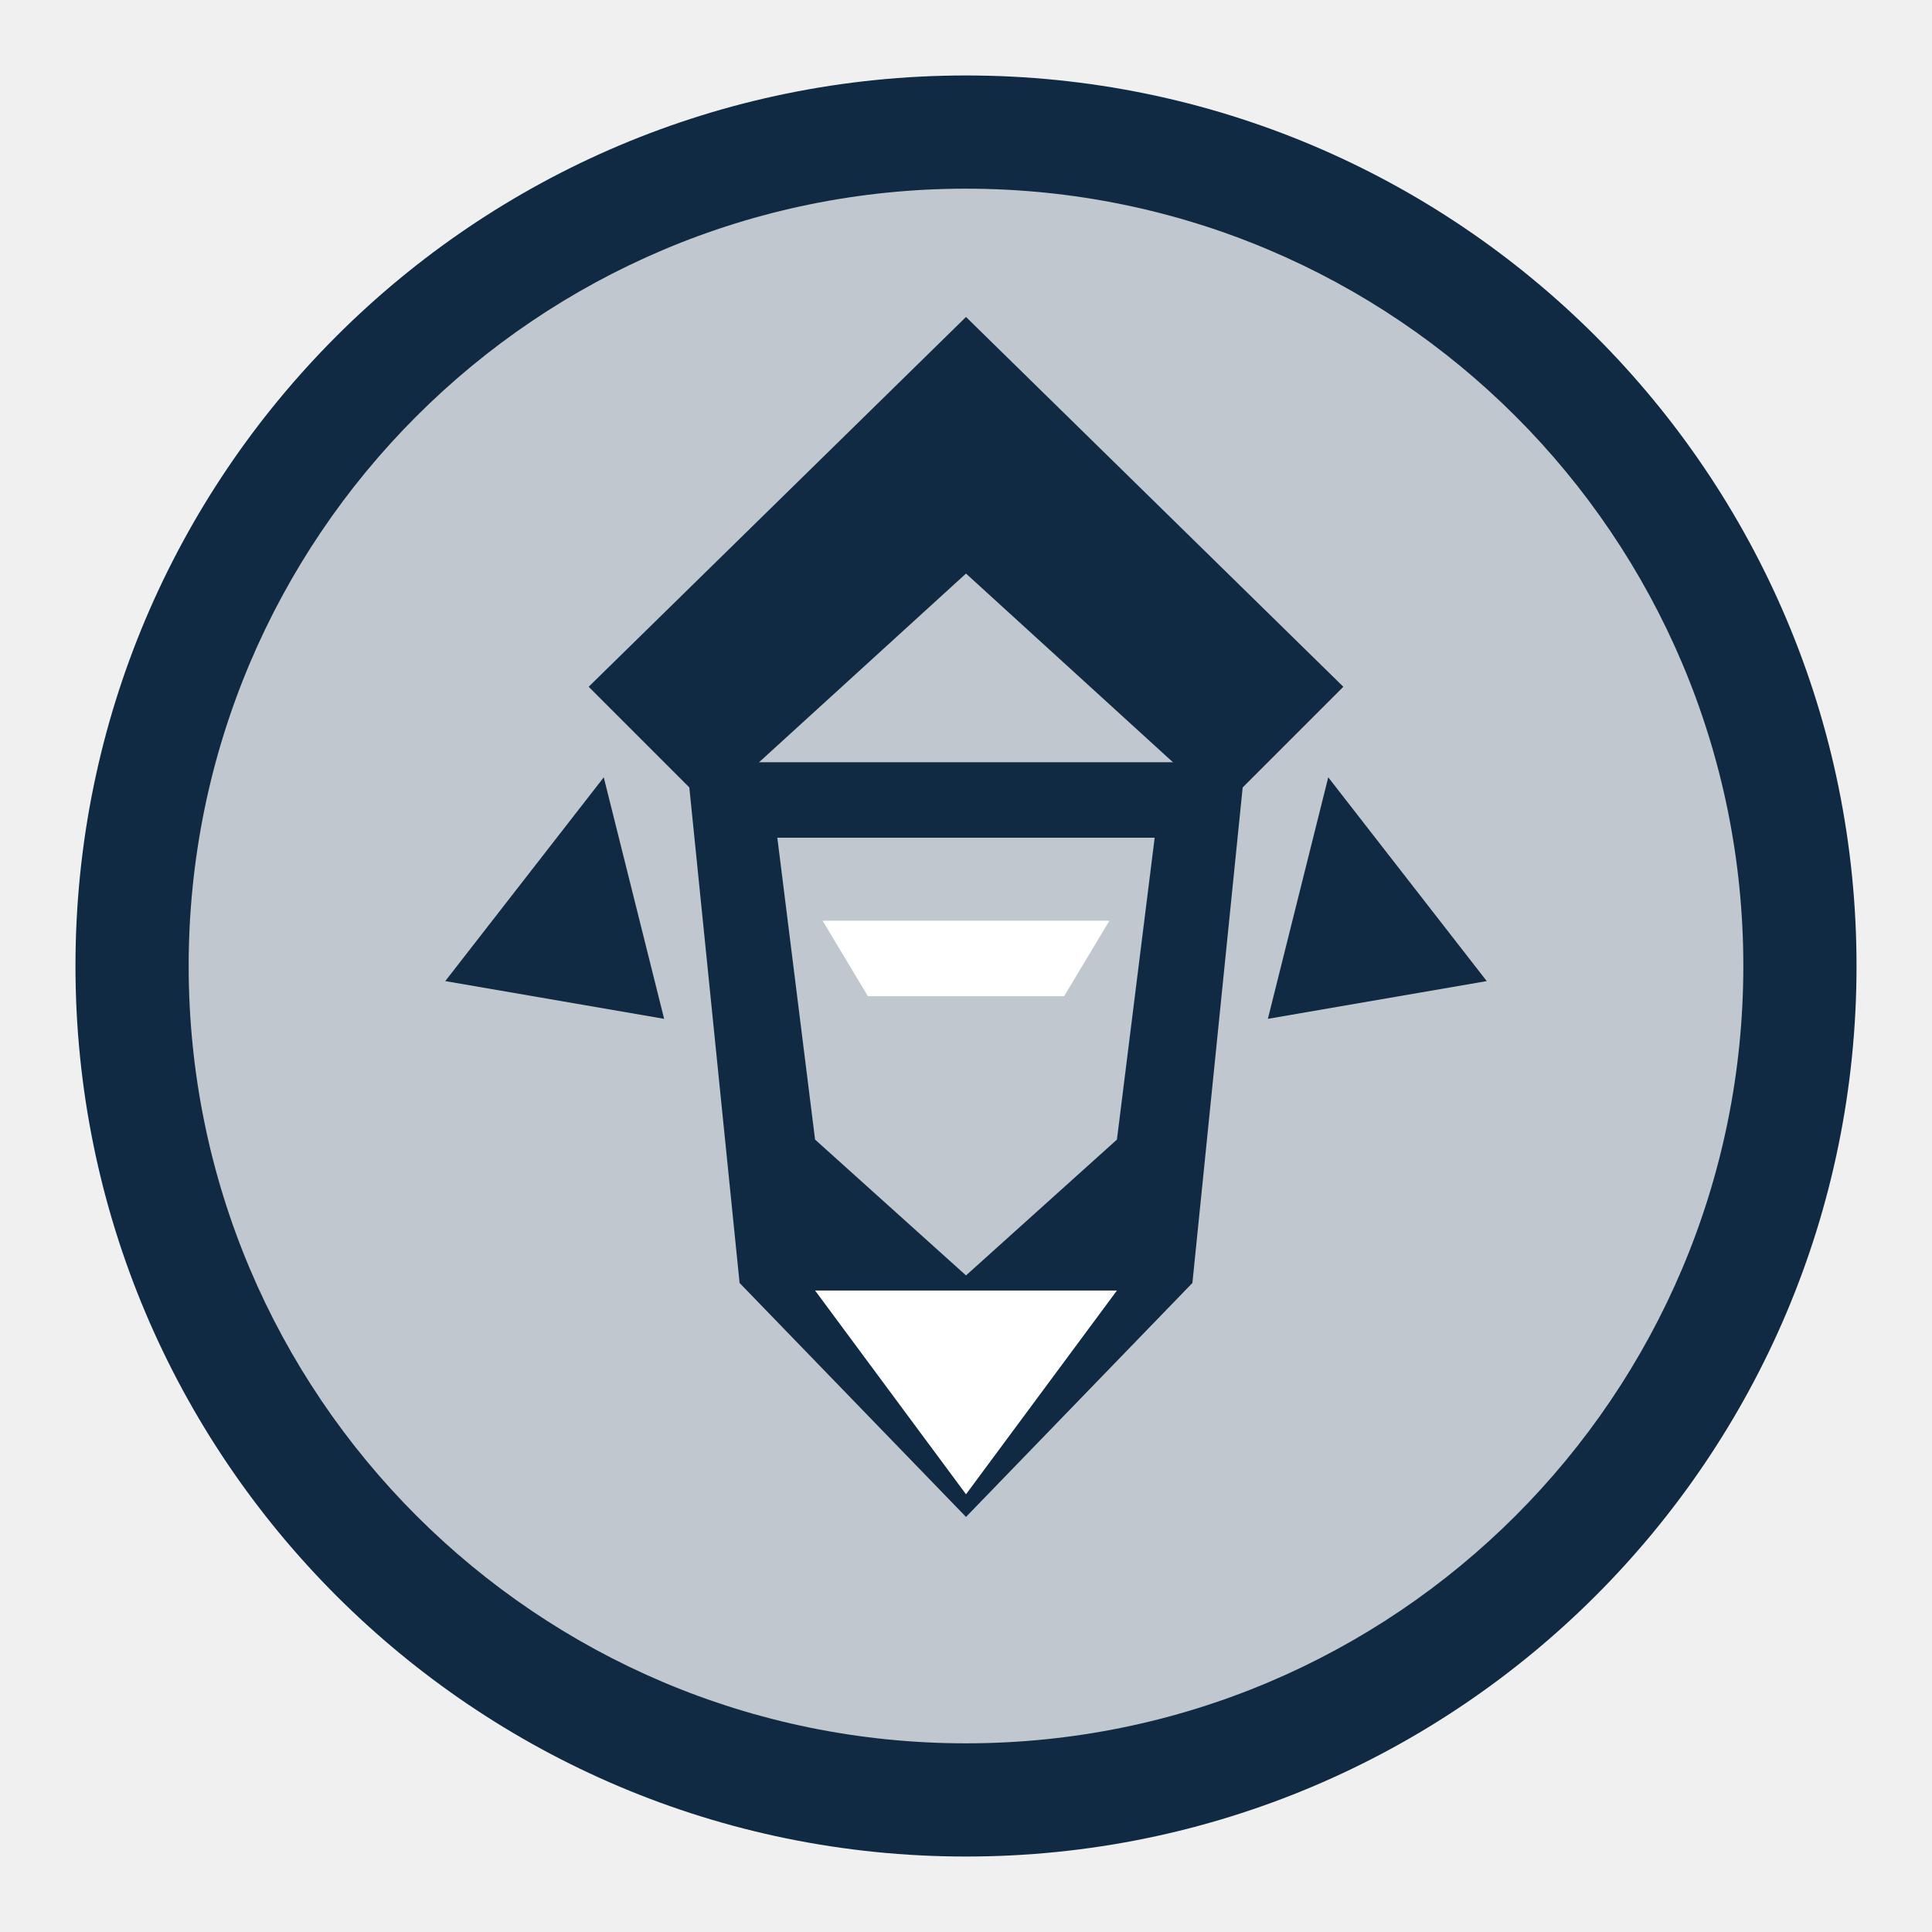
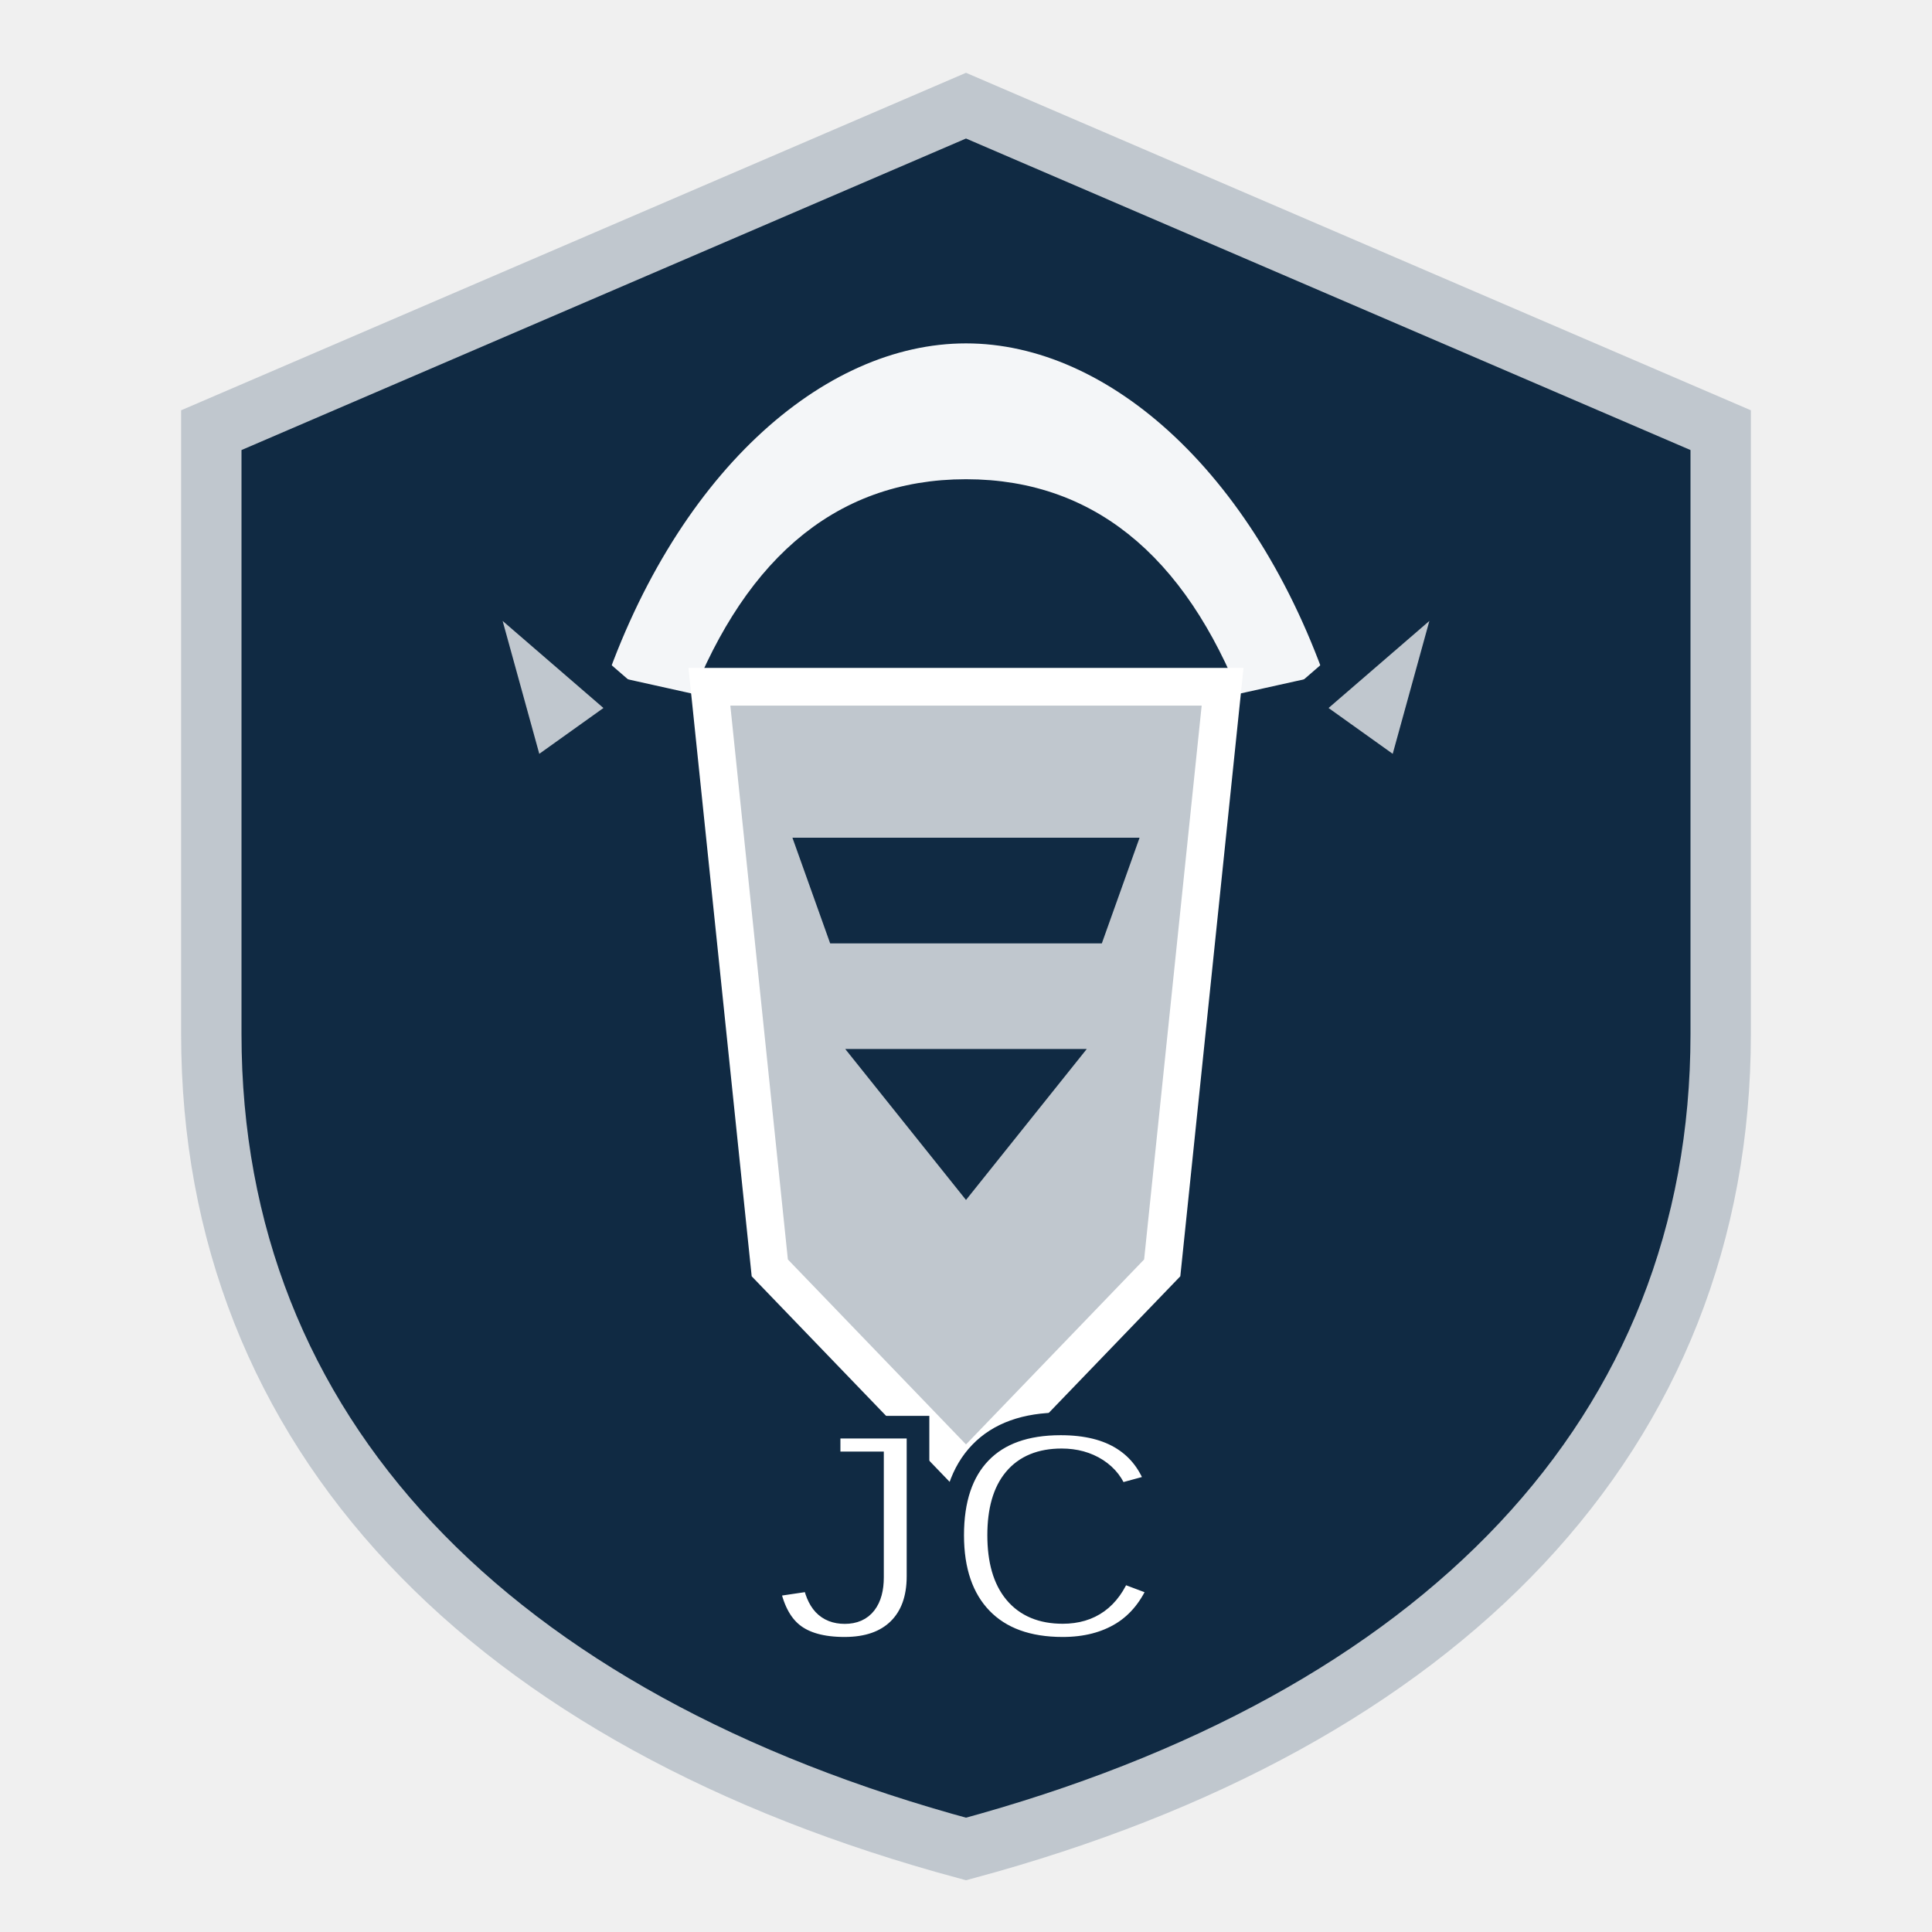
<svg xmlns="http://www.w3.org/2000/svg" viewBox="0 0 256 256" role="img" aria-labelledby="t">
-   <circle cx="128" cy="128" r="118" fill="#102a43" />
-   <circle cx="128" cy="128" r="103" fill="#c0c7ce" />
-   <path d="M78 91l50-49 50 49-16 16-34-31-34 31z" fill="#102a43" />
-   <path d="M91 101h74l-7 69-30 31-30-31z" fill="#102a43" />
-   <path d="M103 111h50l-5 40-20 18-20-18z" fill="#c0c7ce" />
-   <path d="M109 122h38l-6 10h-26z" fill="#fff" />
-   <path d="M80 103l-21 27 29 5zm96 0 21 27-29 5z" fill="#102a43" />
-   <path d="M108 171h40l-20 27z" fill="#fff" />
+   <path d="M128 14 228 57v80c0 53-37 91-100 108C65 228 28 190 28 137V57z" fill="#102a43" stroke="#c0c7ce" stroke-width="8" />
+   <path d="M76 92c10-31 31-50 52-50s42 19 52 50l-18 4c-7-19-18-29-34-29s-27 10-34 29z" fill="#f4f6f8" stroke="#102a43" stroke-width="7" />
+   <path d="M94 91h68l-8 77-26 27-26-27z" fill="#c0c7ce" stroke="#fff" stroke-width="5" />
+   <path d="M105 111h46l-5 14h-36zm7 28h32l-16 20z" fill="#102a43" />
+   <path d="M84 94 62 75l8 29zm88 0 22-19-8 29z" fill="#c0c7ce" stroke="#102a43" stroke-width="5" />
+   <text x="128" y="218" text-anchor="middle" font-family="Arial,Helvetica,sans-serif" font-size="42" font-weight="900" fill="#fff" stroke="#102a43" stroke-width="3">JC</text>
</svg>
